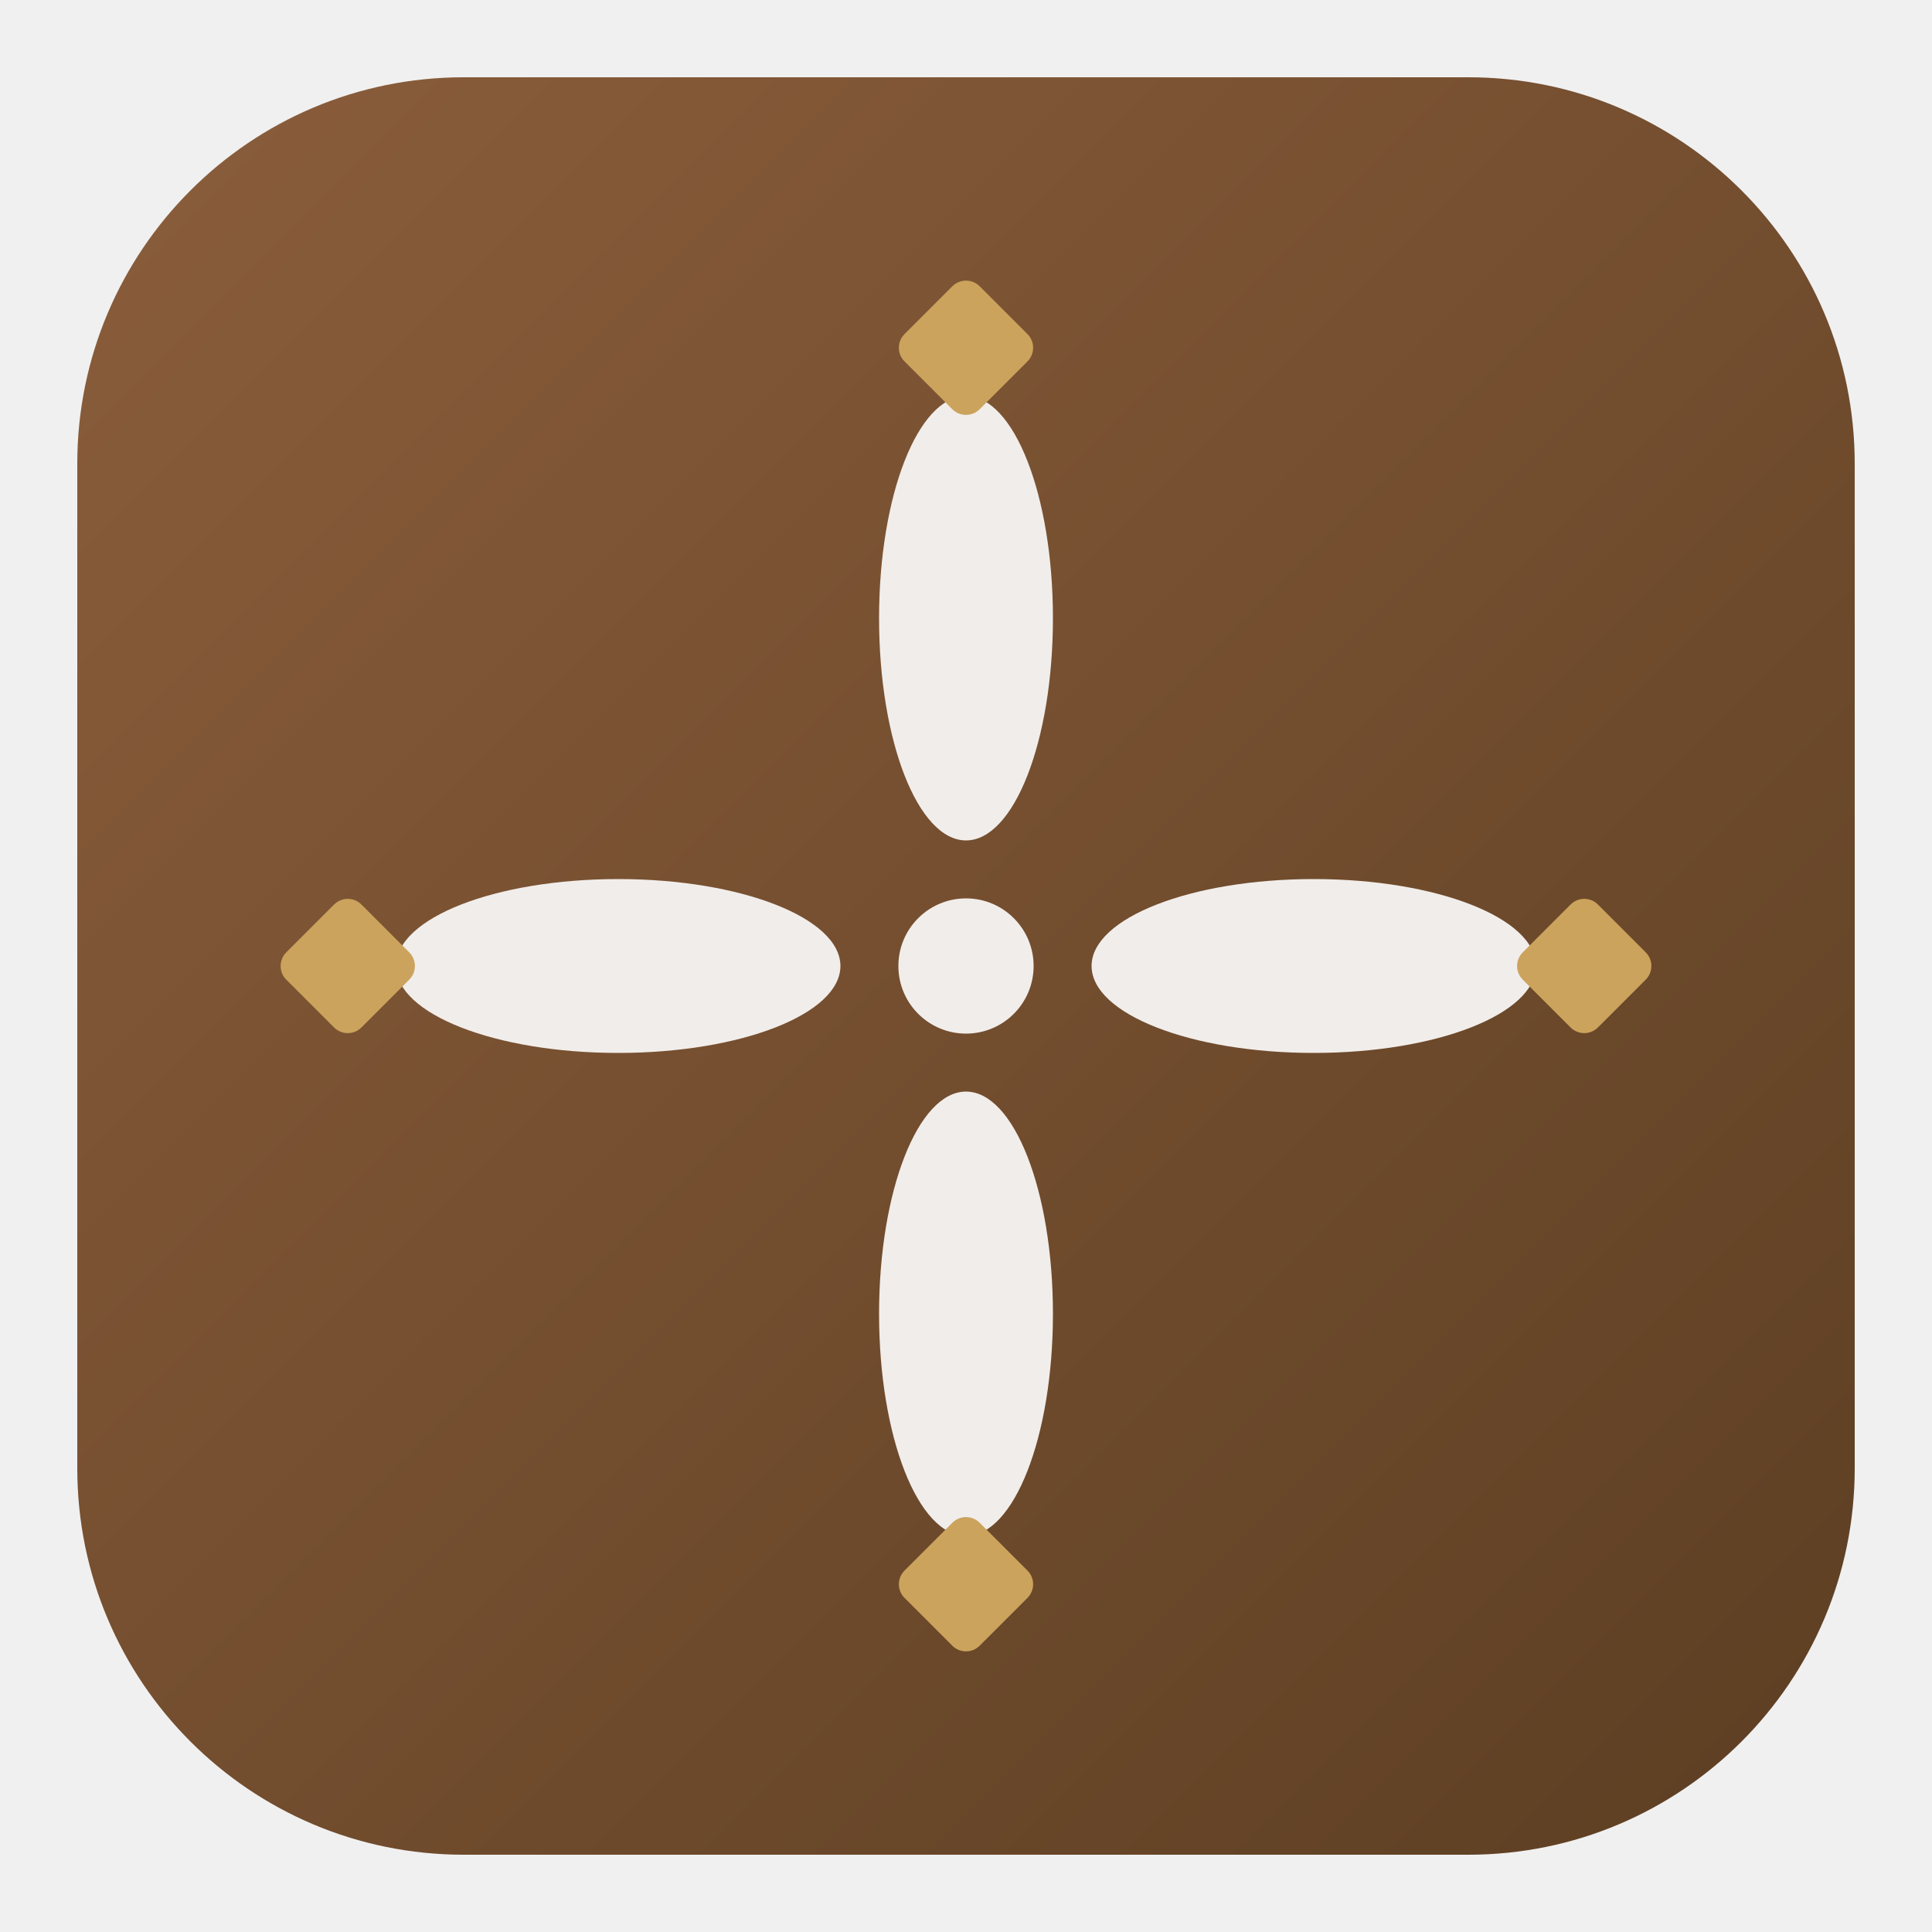
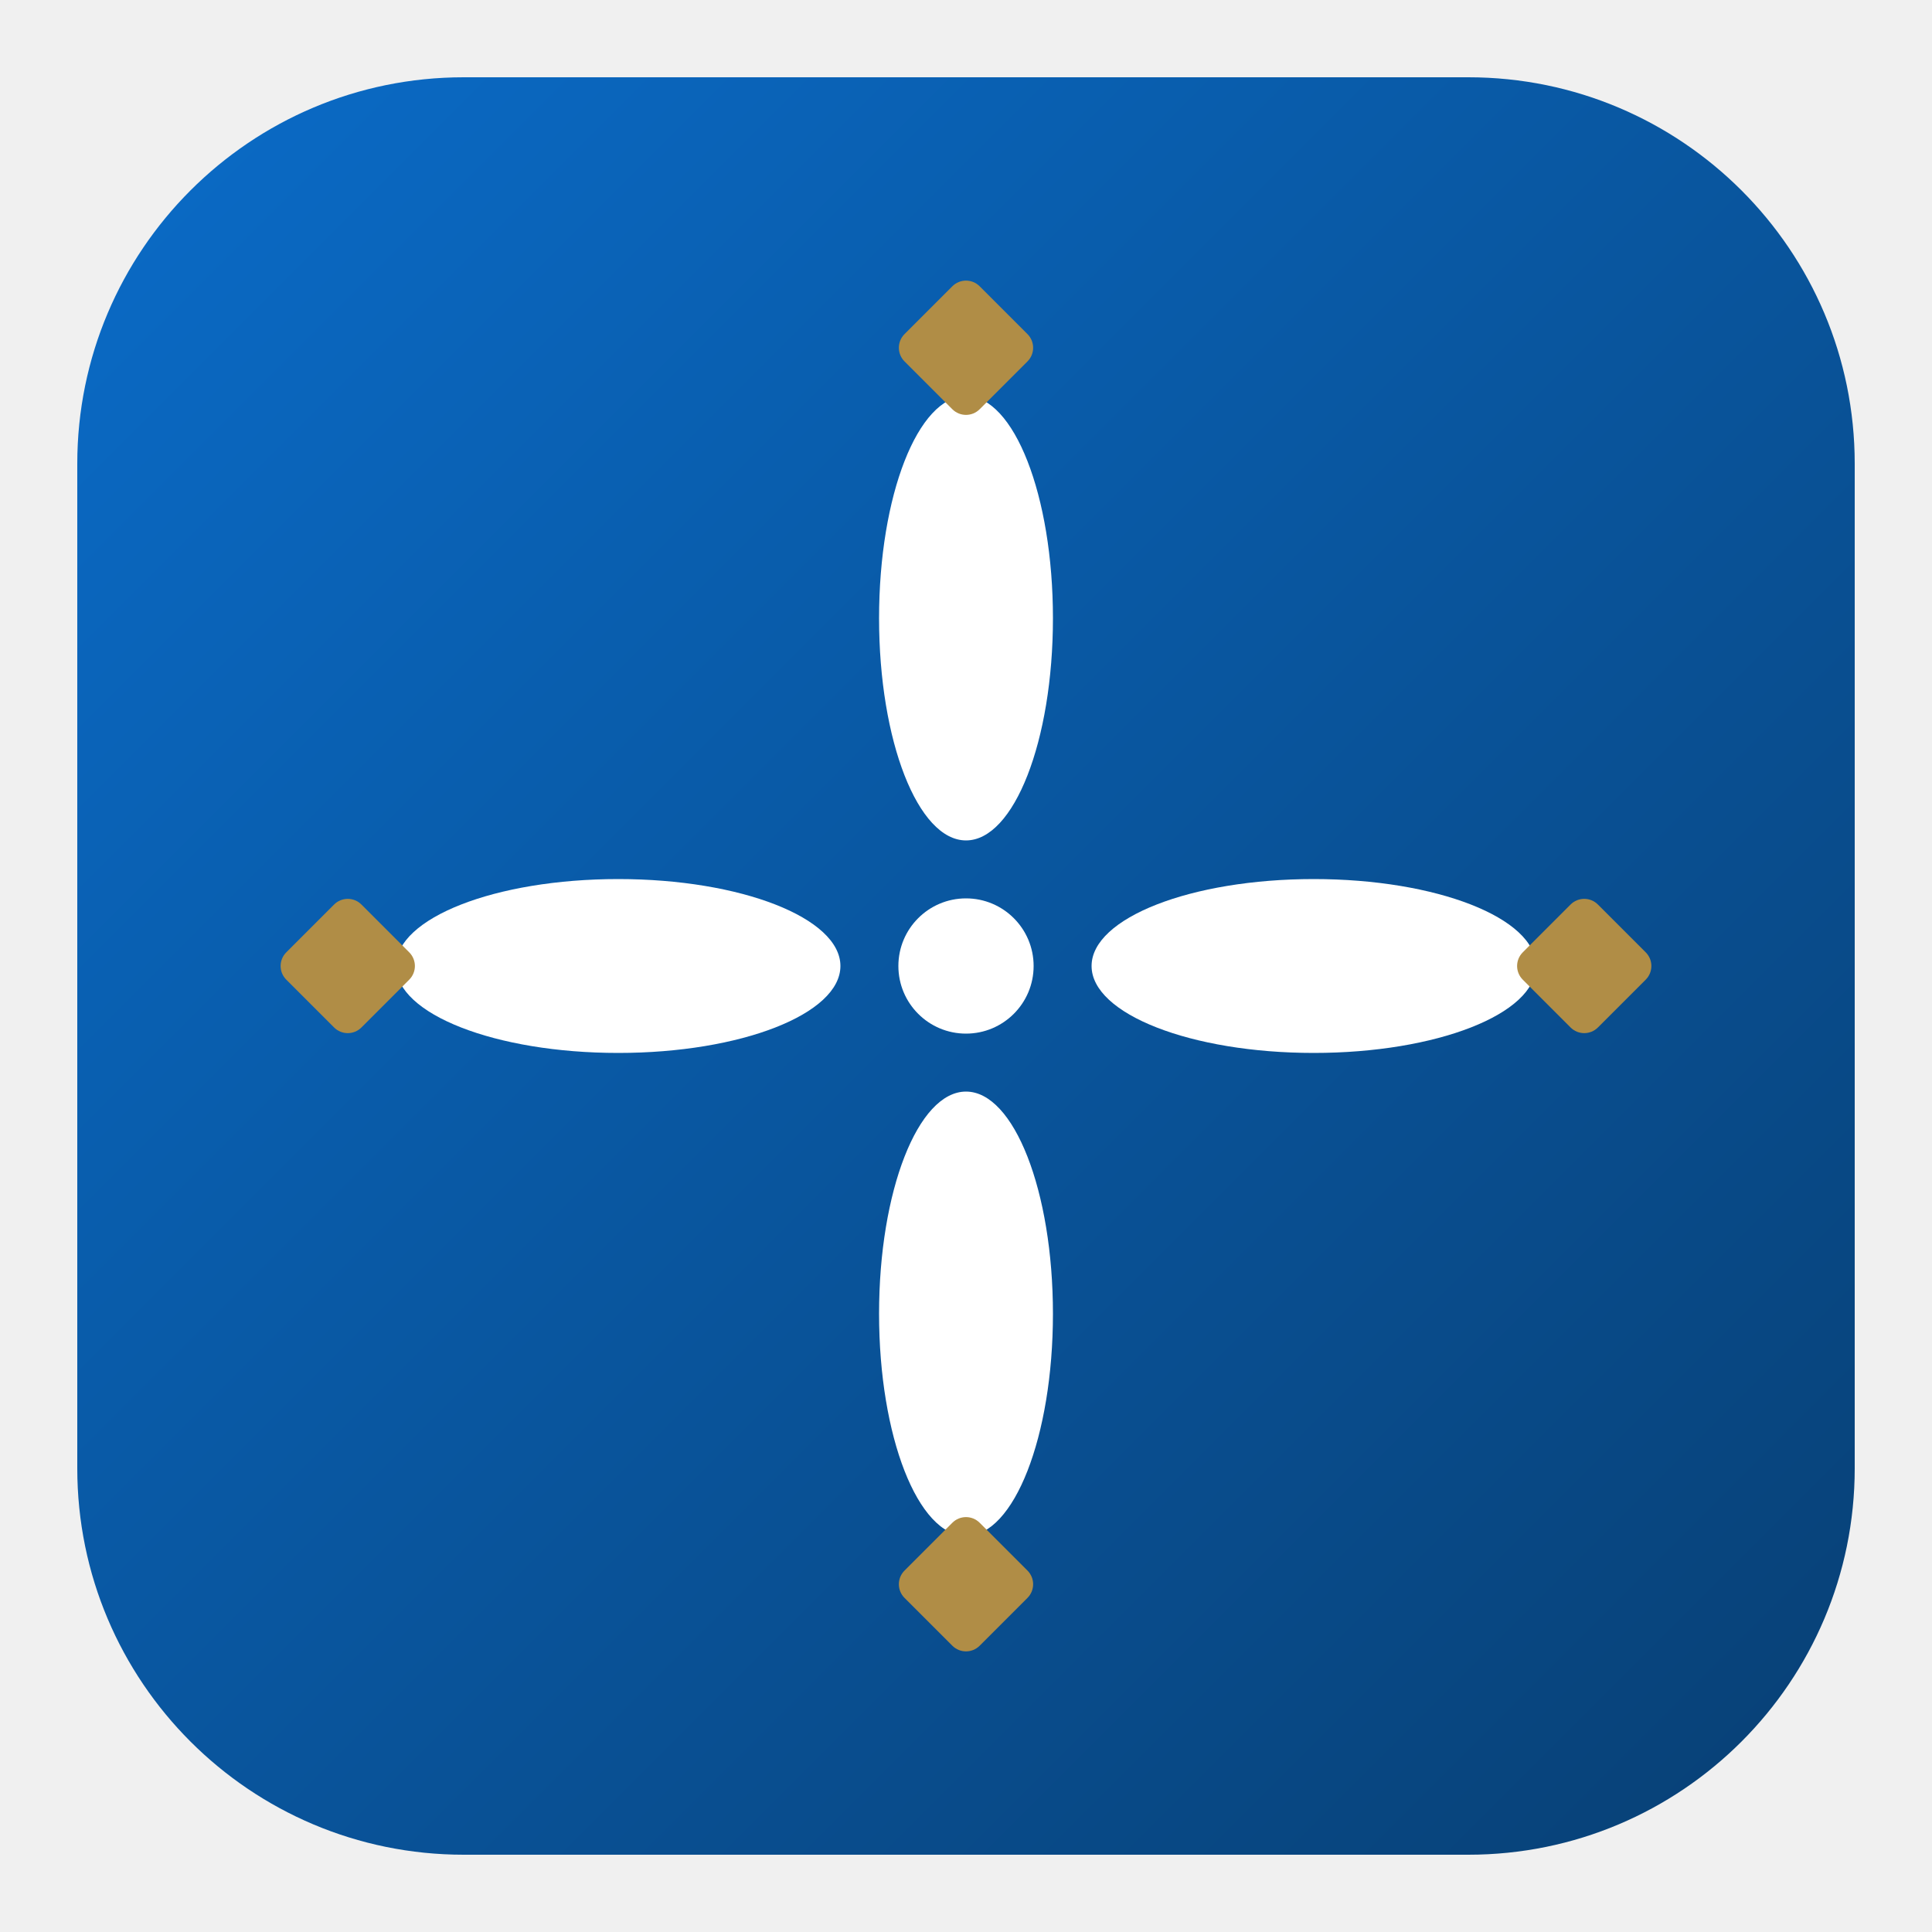
<svg xmlns="http://www.w3.org/2000/svg" viewBox="0 0 200 200">
  <defs>
    <linearGradient id="jhGrad" x1="0" y1="0" x2="1" y2="1">
-       <stop offset="0%" stop-color="#8B5E3C" />
-       <stop offset="100%" stop-color="#5C3E22" />
+       <stop offset="0%" stop-color="#0A6CC9" />
+       <stop offset="100%" stop-color="#083F73" />
    </linearGradient>
  </defs>
  <rect x="8" y="8" width="184" height="184" rx="40" fill="url(#jhGrad)" />
-   <g fill="#F1EDEA">
+   <g fill="#FFFFFF">
    <ellipse cx="100" cy="64" rx="9" ry="23" />
    <ellipse cx="64" cy="100" rx="23" ry="9" />
    <ellipse cx="136" cy="100" rx="23" ry="9" />
    <ellipse cx="100" cy="136" rx="9" ry="23" />
    <circle cx="100" cy="100" r="7" />
  </g>
-   <g fill="#CBA35C">
+   <g fill="#B08D46">
    <rect x="94.5" y="30.5" width="11" height="11" rx="2" transform="rotate(45 100 36)" />
    <rect x="30.5" y="94.5" width="11" height="11" rx="2" transform="rotate(45 36 100)" />
    <rect x="158.5" y="94.5" width="11" height="11" rx="2" transform="rotate(45 164 100)" />
    <rect x="94.5" y="158.5" width="11" height="11" rx="2" transform="rotate(45 100 164)" />
  </g>
</svg>
